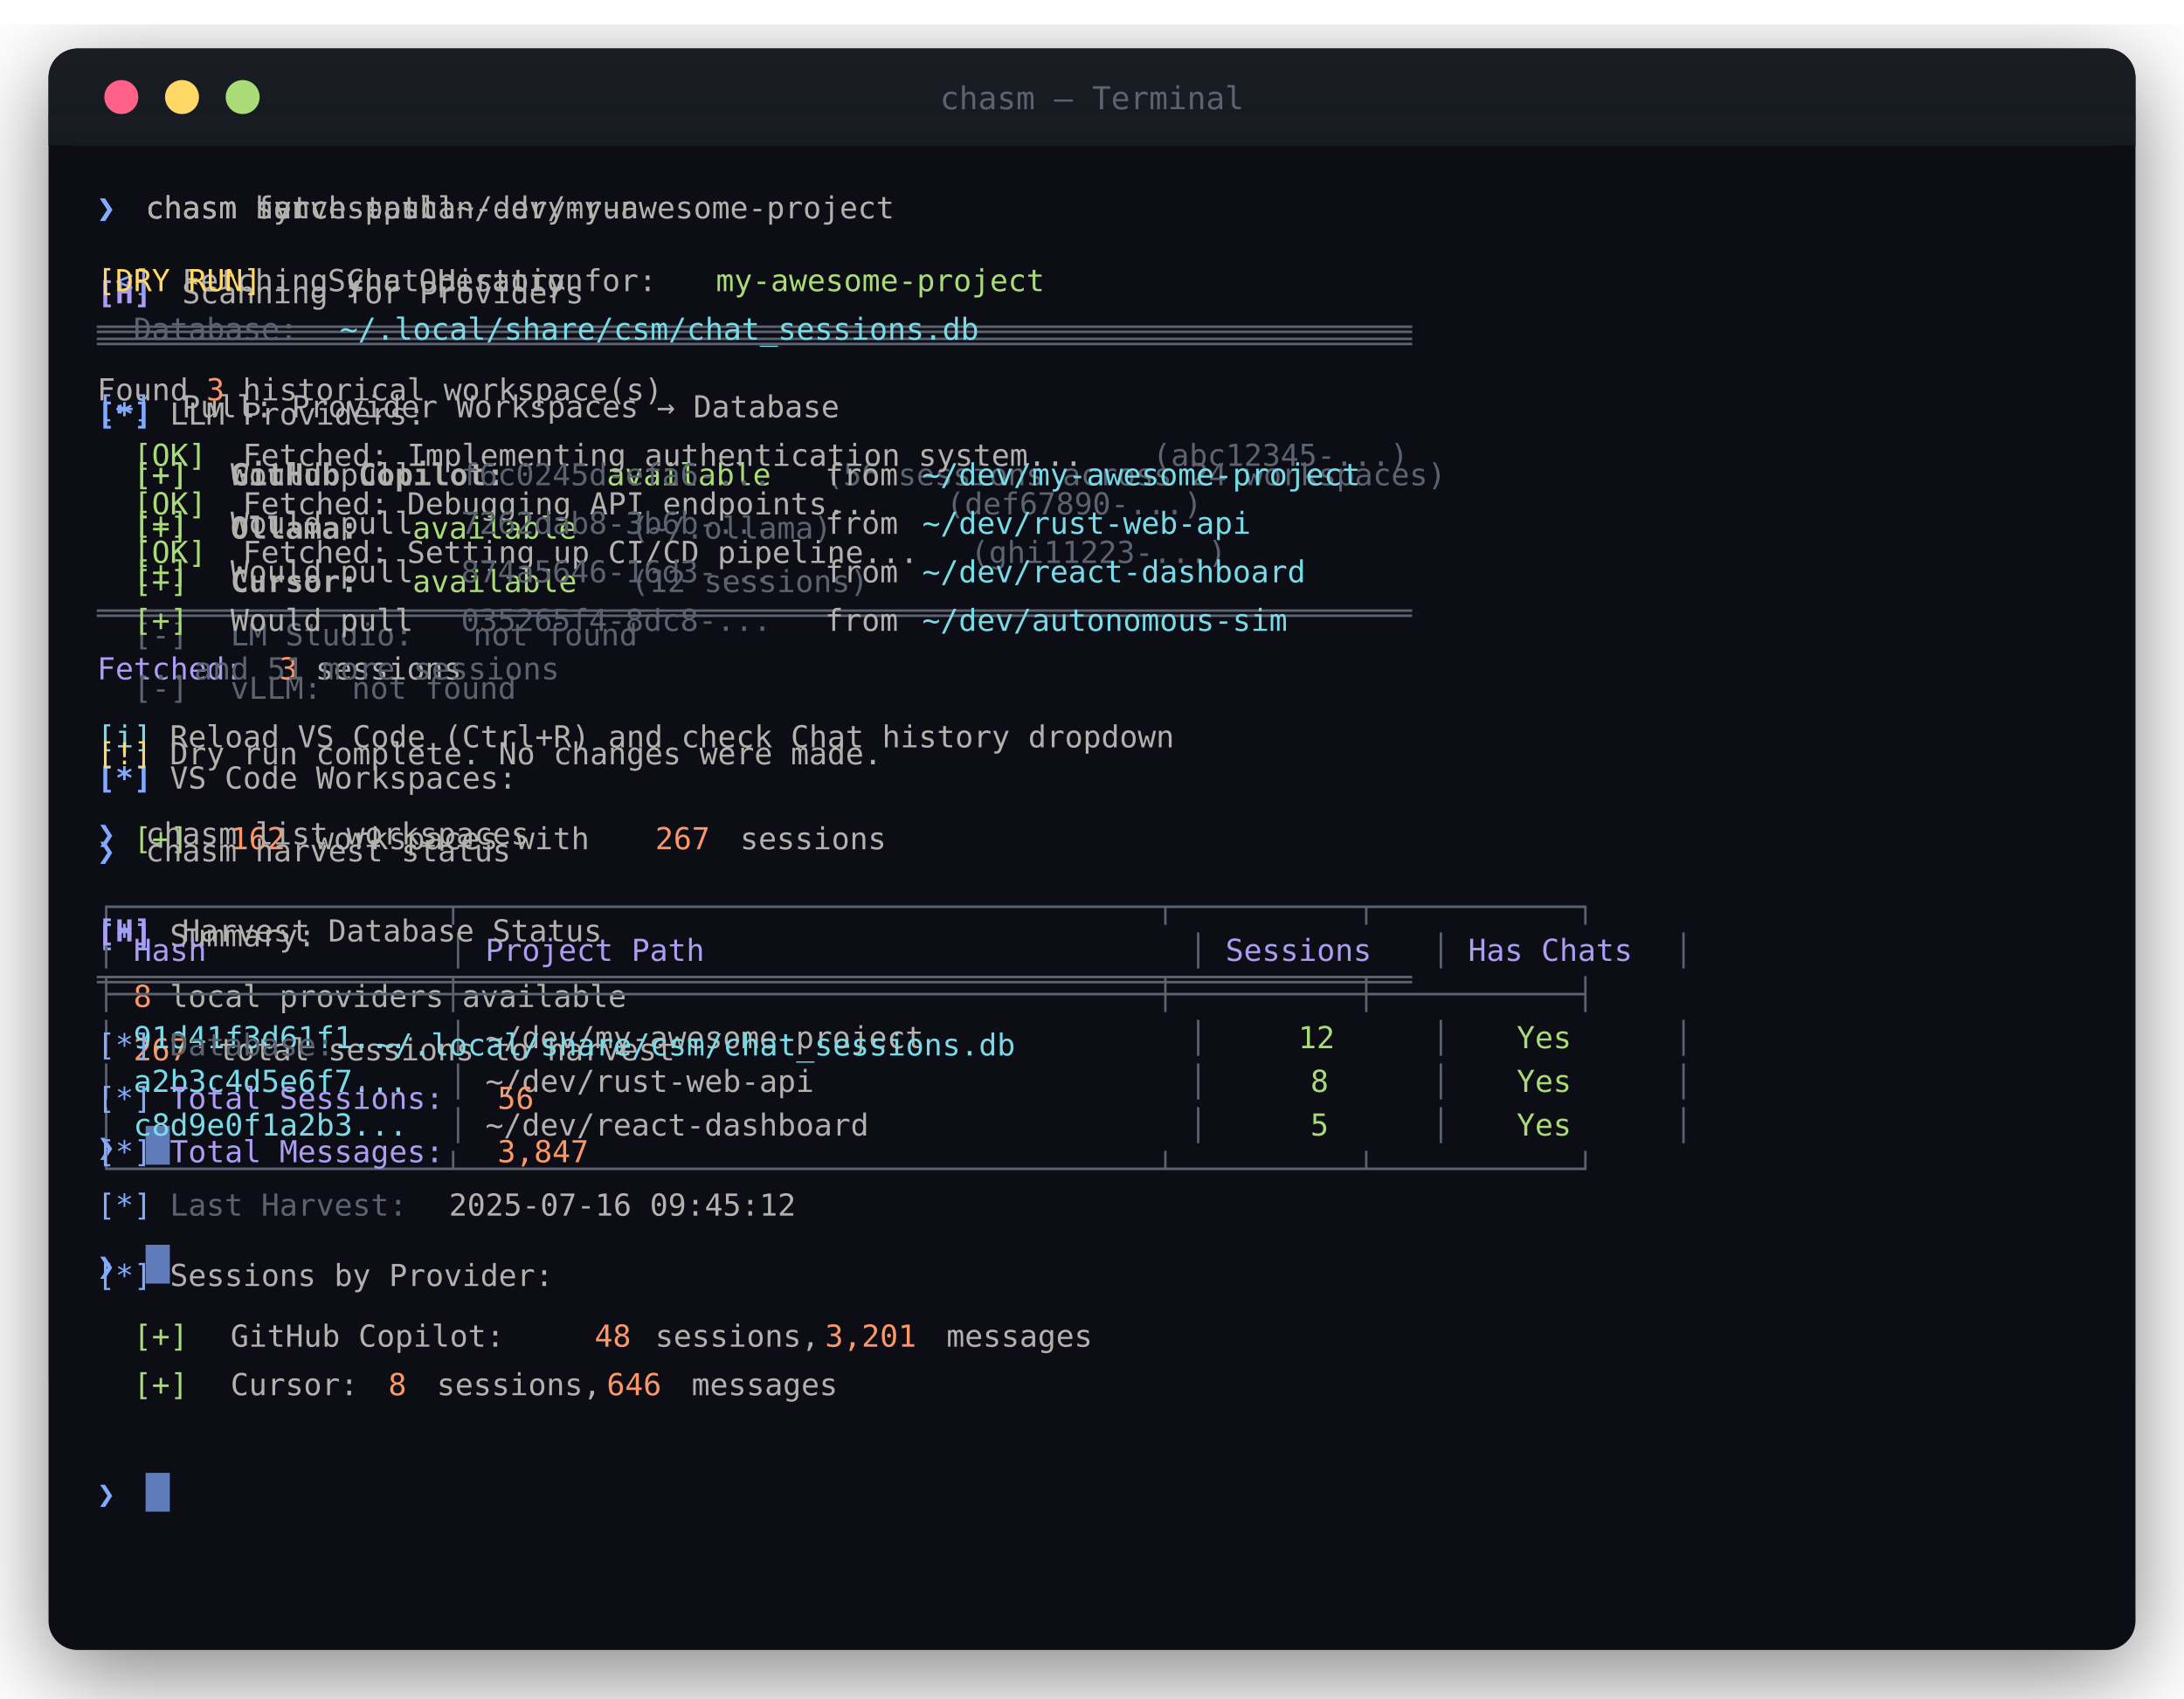
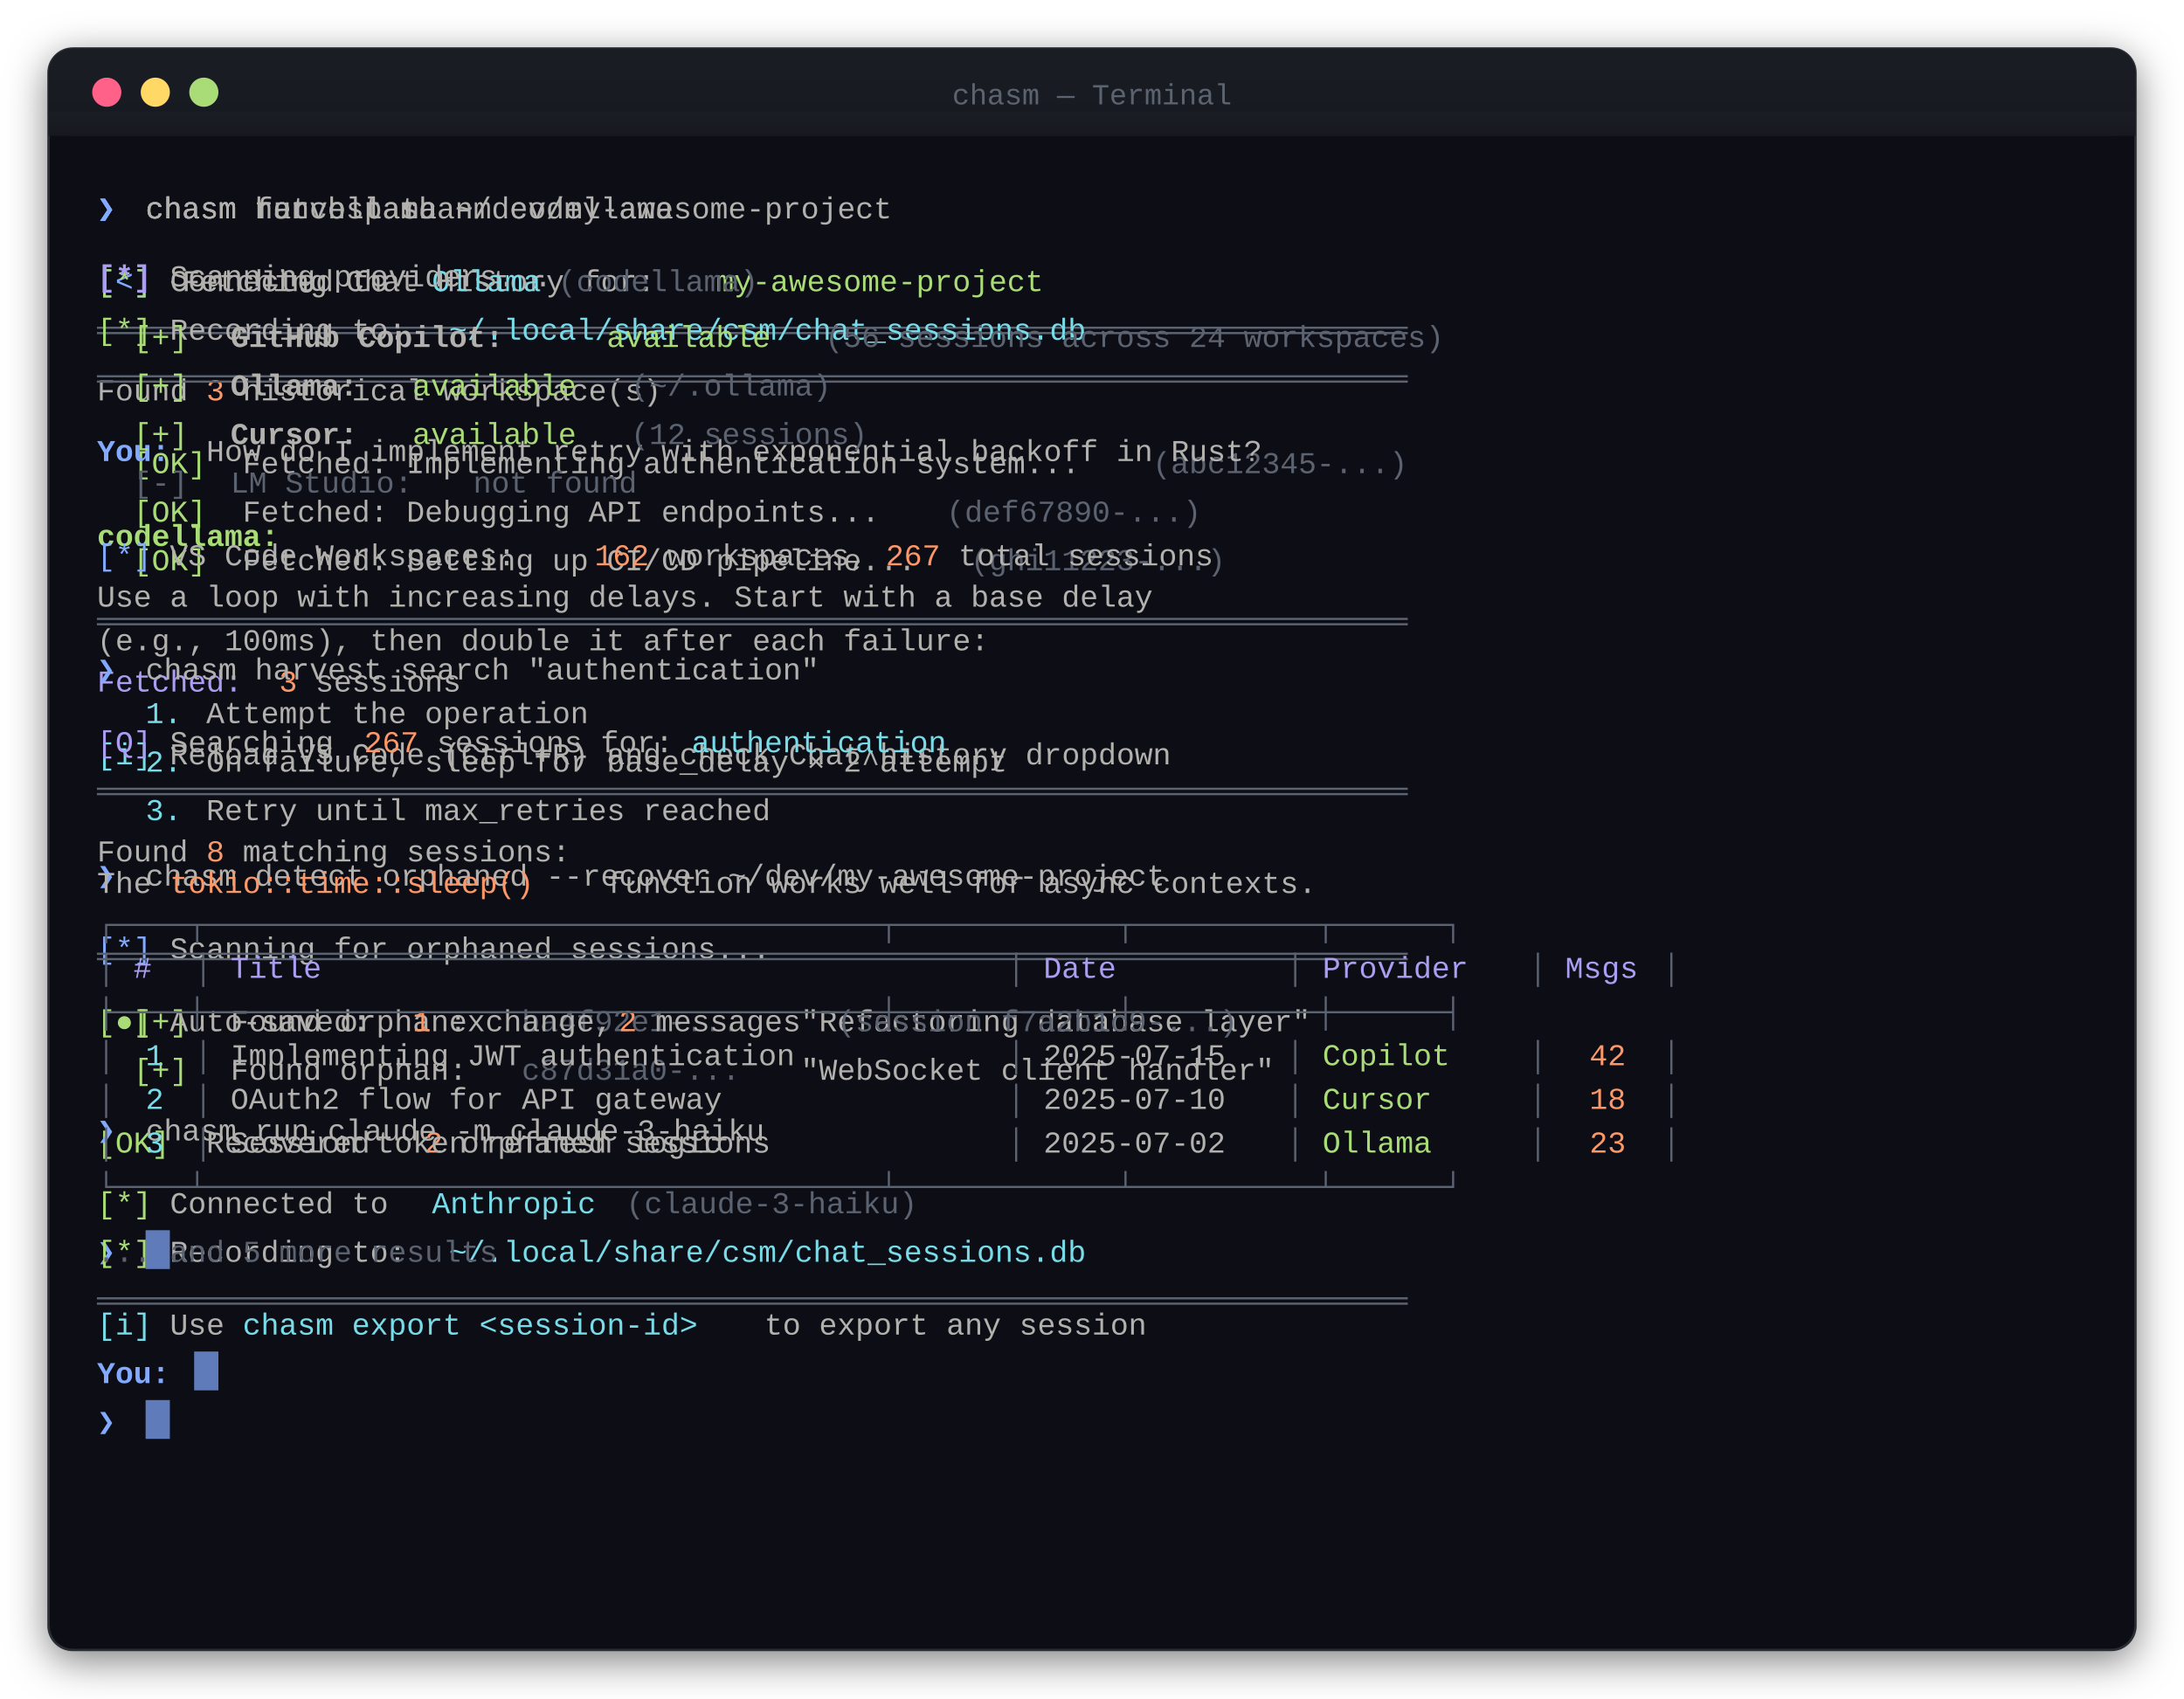
- <svg xmlns="http://www.w3.org/2000/svg" viewBox="0 0 900 700" width="900" height="700">
+ <svg xmlns="http://www.w3.org/2000/svg" viewBox="0 0 900 700" font-family="SF Mono, Menlo, Consolas, Liberation Mono, monospace" font-size="12.5">
  <defs>
-     <linearGradient id="termBg" x1="0%" y1="0%" x2="0%" y2="100%">
-       <stop offset="0%" style="stop-color:#0a0e14" />
-       <stop offset="100%" style="stop-color:#0d1117" />
+     <linearGradient id="termBg" x1="0" y1="0" x2="0" y2="1">
+       <stop offset="0%" stop-color="#0a0e14" />
+       <stop offset="100%" stop-color="#0d1117" />
    </linearGradient>
-     <linearGradient id="headerBg" x1="0%" y1="0%" x2="0%" y2="100%">
-       <stop offset="0%" style="stop-color:#1a1e24" />
-       <stop offset="100%" style="stop-color:#151a20" />
+     <linearGradient id="headerBg" x1="0" y1="0" x2="0" y2="1">
+       <stop offset="0%" stop-color="#1a1e24" />
+       <stop offset="100%" stop-color="#161a20" />
    </linearGradient>
-     <filter id="termShadow" x="-10%" y="-10%" width="120%" height="120%">
-       <feDropShadow dx="0" dy="10" stdDeviation="20" flood-color="#000" flood-opacity="0.5" />
+     <filter id="shadow">
+       <feDropShadow dx="0" dy="4" stdDeviation="8" flood-opacity="0.5" />
    </filter>
  </defs>
-   <rect x="20" y="20" width="860" height="660" rx="12" fill="url(#termBg)" filter="url(#termShadow)" />
-   <rect x="20" y="20" width="860" height="40" rx="12" fill="url(#headerBg)" />
-   <rect x="20" y="48" width="860" height="12" fill="url(#headerBg)" />
-   <circle cx="50" cy="40" r="7" fill="#ff6188" />
-   <circle cx="75" cy="40" r="7" fill="#ffd866" />
-   <circle cx="100" cy="40" r="7" fill="#a9dc76" />
-   <text x="450" y="45" fill="#5c6370" font-family="SF Mono, Consolas, monospace" font-size="13" text-anchor="middle">chasm — Terminal</text>
-   <g font-family="SF Mono, Menlo, Consolas, monospace" font-size="12.5">
+   <rect x="20" y="20" width="860" height="660" rx="10" ry="10" fill="url(#termBg)" filter="url(#shadow)" stroke="#2a2e34" stroke-width="1" />
+   <rect x="20" y="20" width="860" height="36" rx="10" ry="10" fill="url(#headerBg)" />
+   <rect x="20" y="46" width="860" height="10" fill="url(#headerBg)" />
+   <circle cx="44" cy="38" r="6" fill="#ff6188" />
+   <circle cx="64" cy="38" r="6" fill="#ffd866" />
+   <circle cx="84" cy="38" r="6" fill="#a9dc76" />
+   <text x="450" y="43" fill="#5c6370" text-anchor="middle" font-size="12">chasm — Terminal</text>
+   <g>
    <g>
      <animate attributeName="opacity" values="0;1;1;0;0;0;0;0;0" dur="24s" repeatCount="indefinite" keyTimes="0;0.02;0.30;0.33;0.34;0.50;0.67;0.84;1" />
-       <text x="40" y="90" fill="#82aaff">❯</text>
-       <text x="60" y="90" fill="#b3b1ad">chasm harvest scan</text>
-       <text x="40" y="125" fill="#ab9df2" font-weight="bold">[H]</text>
-       <text x="75" y="125" fill="#b3b1ad">Scanning for Providers</text>
-       <text x="40" y="145" fill="#5c6370">════════════════════════════════════════════════════════════════════════</text>
-       <text x="40" y="175" fill="#82aaff" font-weight="bold">[*]</text>
-       <text x="70" y="175" fill="#b3b1ad">LLM Providers:</text>
-       <text x="55" y="200" fill="#a9dc76">[+]</text>
-       <text x="95" y="200" fill="#b3b1ad" font-weight="bold">GitHub Copilot:</text>
-       <text x="250" y="200" fill="#a9dc76">available</text>
-       <text x="340" y="200" fill="#5c6370">(56 sessions across 24 workspaces)</text>
-       <text x="55" y="222" fill="#a9dc76">[+]</text>
-       <text x="95" y="222" fill="#b3b1ad" font-weight="bold">Ollama:</text>
-       <text x="170" y="222" fill="#a9dc76">available</text>
-       <text x="260" y="222" fill="#5c6370">(~/.ollama)</text>
-       <text x="55" y="244" fill="#a9dc76">[+]</text>
-       <text x="95" y="244" fill="#b3b1ad" font-weight="bold">Cursor:</text>
-       <text x="170" y="244" fill="#a9dc76">available</text>
-       <text x="260" y="244" fill="#5c6370">(12 sessions)</text>
-       <text x="55" y="266" fill="#5c6370">[-]</text>
-       <text x="95" y="266" fill="#5c6370">LM Studio:</text>
-       <text x="195" y="266" fill="#5c6370">not found</text>
-       <text x="55" y="288" fill="#5c6370">[-]</text>
-       <text x="95" y="288" fill="#5c6370">vLLM:</text>
-       <text x="145" y="288" fill="#5c6370">not found</text>
-       <text x="40" y="325" fill="#82aaff" font-weight="bold">[*]</text>
-       <text x="70" y="325" fill="#b3b1ad">VS Code Workspaces:</text>
-       <text x="55" y="350" fill="#a9dc76">[+]</text>
-       <text x="95" y="350" fill="#fc9867">162</text>
-       <text x="130" y="350" fill="#b3b1ad">workspaces with</text>
-       <text x="270" y="350" fill="#fc9867">267</text>
-       <text x="305" y="350" fill="#b3b1ad">sessions</text>
-       <text x="40" y="390" fill="#82aaff" font-weight="bold">[*]</text>
-       <text x="70" y="390" fill="#b3b1ad">Summary:</text>
-       <text x="55" y="415" fill="#fc9867">8</text>
-       <text x="70" y="415" fill="#b3b1ad">local providers available</text>
-       <text x="55" y="437" fill="#fc9867">267</text>
-       <text x="90" y="437" fill="#b3b1ad">total sessions to harvest</text>
-       <text x="40" y="477" fill="#82aaff">❯</text>
-       <rect x="60" y="464" width="10" height="16" fill="#82aaff" opacity="0.7">
-         <animate attributeName="opacity" values="0.7;0;0.7" dur="1.2s" repeatCount="indefinite" />
-       </rect>
-     </g>
-     <g>
-       <animate attributeName="opacity" values="0;0;0;0;1;1;0;0;0" dur="24s" repeatCount="indefinite" keyTimes="0;0.30;0.33;0.36;0.37;0.63;0.66;0.67;1" />
      <text x="40" y="90" fill="#82aaff">❯</text>
      <text x="60" y="90" fill="#b3b1ad">chasm fetch path ~/dev/my-awesome-project</text>
      <text x="40" y="120" fill="#82aaff">[&lt;]</text>
      <text x="75" y="120" fill="#b3b1ad">Fetching Chat History for:</text>
      <text x="295" y="120" fill="#a9dc76">my-awesome-project</text>
      <text x="40" y="140" fill="#5c6370">════════════════════════════════════════════════════════════════════════</text>
      <text x="40" y="165" fill="#b3b1ad">Found</text>
      <text x="85" y="165" fill="#fc9867">3</text>
      <text x="100" y="165" fill="#b3b1ad">historical workspace(s)</text>
-       <text x="55" y="192" fill="#a9dc76">[OK]</text>
-       <text x="100" y="192" fill="#b3b1ad">Fetched: Implementing authentication system...</text>
-       <text x="475" y="192" fill="#5c6370">(abc12345-...)</text>
-       <text x="55" y="212" fill="#a9dc76">[OK]</text>
-       <text x="100" y="212" fill="#b3b1ad">Fetched: Debugging API endpoints...</text>
-       <text x="390" y="212" fill="#5c6370">(def67890-...)</text>
-       <text x="55" y="232" fill="#a9dc76">[OK]</text>
-       <text x="100" y="232" fill="#b3b1ad">Fetched: Setting up CI/CD pipeline...</text>
-       <text x="400" y="232" fill="#5c6370">(ghi11223-...)</text>
-       <text x="40" y="257" fill="#5c6370">════════════════════════════════════════════════════════════════════════</text>
-       <text x="40" y="280" fill="#ab9df2">Fetched:</text>
-       <text x="115" y="280" fill="#fc9867">3</text>
-       <text x="130" y="280" fill="#b3b1ad">sessions</text>
-       <text x="40" y="308" fill="#78dce8">[i]</text>
-       <text x="70" y="308" fill="#b3b1ad">Reload VS Code (Ctrl+R) and check Chat history dropdown</text>
-       <text x="40" y="348" fill="#82aaff">❯</text>
-       <text x="60" y="348" fill="#b3b1ad">chasm list workspaces</text>
-       <text x="40" y="378" fill="#5c6370" xml:space="preserve">┌──────────────────┬──────────────────────────────────────┬──────────┬───────────┐</text>
-       <text x="40" y="396" fill="#5c6370" xml:space="preserve">│ </text>
-       <text x="55" y="396" fill="#ab9df2">Hash</text>
-       <text x="185" y="396" fill="#5c6370">│ </text>
-       <text x="200" y="396" fill="#ab9df2">Project Path</text>
-       <text x="490" y="396" fill="#5c6370">│ </text>
-       <text x="505" y="396" fill="#ab9df2">Sessions</text>
-       <text x="590" y="396" fill="#5c6370">│ </text>
-       <text x="605" y="396" fill="#ab9df2">Has Chats</text>
-       <text x="690" y="396" fill="#5c6370">│</text>
-       <text x="40" y="414" fill="#5c6370" xml:space="preserve">├──────────────────┼──────────────────────────────────────┼──────────┼───────────┤</text>
-       <text x="40" y="432" fill="#5c6370">│ </text>
-       <text x="55" y="432" fill="#78dce8">91d41f3d61f1...</text>
-       <text x="185" y="432" fill="#5c6370">│ </text>
-       <text x="200" y="432" fill="#b3b1ad">~/dev/my-awesome-project</text>
-       <text x="490" y="432" fill="#5c6370">│ </text>
-       <text x="535" y="432" fill="#a9dc76">12</text>
-       <text x="590" y="432" fill="#5c6370">│ </text>
-       <text x="625" y="432" fill="#a9dc76">Yes</text>
-       <text x="690" y="432" fill="#5c6370">│</text>
-       <text x="40" y="450" fill="#5c6370">│ </text>
-       <text x="55" y="450" fill="#78dce8">a2b3c4d5e6f7...</text>
-       <text x="185" y="450" fill="#5c6370">│ </text>
-       <text x="200" y="450" fill="#b3b1ad">~/dev/rust-web-api</text>
-       <text x="490" y="450" fill="#5c6370">│ </text>
-       <text x="540" y="450" fill="#a9dc76">8</text>
-       <text x="590" y="450" fill="#5c6370">│ </text>
-       <text x="625" y="450" fill="#a9dc76">Yes</text>
-       <text x="690" y="450" fill="#5c6370">│</text>
-       <text x="40" y="468" fill="#5c6370">│ </text>
-       <text x="55" y="468" fill="#78dce8">c8d9e0f1a2b3...</text>
-       <text x="185" y="468" fill="#5c6370">│ </text>
-       <text x="200" y="468" fill="#b3b1ad">~/dev/react-dashboard</text>
-       <text x="490" y="468" fill="#5c6370">│ </text>
-       <text x="540" y="468" fill="#a9dc76">5</text>
-       <text x="590" y="468" fill="#5c6370">│ </text>
-       <text x="625" y="468" fill="#a9dc76">Yes</text>
-       <text x="690" y="468" fill="#5c6370">│</text>
-       <text x="40" y="486" fill="#5c6370" xml:space="preserve">└──────────────────┴──────────────────────────────────────┴──────────┴───────────┘</text>
-       <text x="40" y="526" fill="#82aaff">❯</text>
-       <rect x="60" y="513" width="10" height="16" fill="#82aaff" opacity="0.7">
+       <text x="55" y="195" fill="#a9dc76">[OK]</text>
+       <text x="100" y="195" fill="#b3b1ad">Fetched: Implementing authentication system...</text>
+       <text x="475" y="195" fill="#5c6370">(abc12345-...)</text>
+       <text x="55" y="215" fill="#a9dc76">[OK]</text>
+       <text x="100" y="215" fill="#b3b1ad">Fetched: Debugging API endpoints...</text>
+       <text x="390" y="215" fill="#5c6370">(def67890-...)</text>
+       <text x="55" y="235" fill="#a9dc76">[OK]</text>
+       <text x="100" y="235" fill="#b3b1ad">Fetched: Setting up CI/CD pipeline...</text>
+       <text x="400" y="235" fill="#5c6370">(ghi11223-...)</text>
+       <text x="40" y="260" fill="#5c6370">════════════════════════════════════════════════════════════════════════</text>
+       <text x="40" y="285" fill="#ab9df2">Fetched:</text>
+       <text x="115" y="285" fill="#fc9867">3</text>
+       <text x="130" y="285" fill="#b3b1ad">sessions</text>
+       <text x="40" y="315" fill="#78dce8">[i]</text>
+       <text x="70" y="315" fill="#b3b1ad">Reload VS Code (Ctrl+R) and check Chat history dropdown</text>
+       <text x="40" y="365" fill="#82aaff">❯</text>
+       <text x="60" y="365" fill="#b3b1ad">chasm detect orphaned --recover ~/dev/my-awesome-project</text>
+       <text x="40" y="395" fill="#82aaff">[*]</text>
+       <text x="70" y="395" fill="#b3b1ad">Scanning for orphaned sessions...</text>
+       <text x="55" y="425" fill="#a9dc76">[+]</text>
+       <text x="95" y="425" fill="#b3b1ad">Found orphan:</text>
+       <text x="215" y="425" fill="#5c6370">ba4f92e1-...</text>
+       <text x="330" y="425" fill="#b3b1ad">"Refactoring database layer"</text>
+       <text x="55" y="445" fill="#a9dc76">[+]</text>
+       <text x="95" y="445" fill="#b3b1ad">Found orphan:</text>
+       <text x="215" y="445" fill="#5c6370">c87d31a0-...</text>
+       <text x="330" y="445" fill="#b3b1ad">"WebSocket client handler"</text>
+       <text x="40" y="475" fill="#a9dc76">[OK]</text>
+       <text x="85" y="475" fill="#b3b1ad">Recovered</text>
+       <text x="175" y="475" fill="#fc9867">2</text>
+       <text x="190" y="475" fill="#b3b1ad">orphaned sessions</text>
+       <text x="40" y="520" fill="#82aaff">❯</text>
+       <rect x="60" y="507" width="10" height="16" fill="#82aaff" opacity="0.7">
+         <animate attributeName="opacity" values="0.7;0;0.7" dur="1.2s" repeatCount="indefinite" />
+       </rect>
+     </g>
+     <g>
+       <animate attributeName="opacity" values="0;0;0;0;1;1;0;0;0" dur="24s" repeatCount="indefinite" keyTimes="0;0.30;0.33;0.36;0.37;0.63;0.66;0.67;1" />
+       <text x="40" y="90" fill="#82aaff">❯</text>
+       <text x="60" y="90" fill="#b3b1ad">chasm run ollama -m codellama</text>
+       <text x="40" y="120" fill="#a9dc76">[*]</text>
+       <text x="70" y="120" fill="#b3b1ad">Connected to</text>
+       <text x="178" y="120" fill="#78dce8">Ollama</text>
+       <text x="230" y="120" fill="#5c6370">(codellama)</text>
+       <text x="40" y="140" fill="#a9dc76">[*]</text>
+       <text x="70" y="140" fill="#b3b1ad">Recording to:</text>
+       <text x="185" y="140" fill="#78dce8">~/.local/share/csm/chat_sessions.db</text>
+       <text x="40" y="160" fill="#5c6370">════════════════════════════════════════════════════════════════════════</text>
+       <text x="40" y="190" fill="#82aaff" font-weight="bold">You:</text>
+       <text x="85" y="190" fill="#b3b1ad">How do I implement retry with exponential backoff in Rust?</text>
+       <text x="40" y="225" fill="#a9dc76" font-weight="bold">codellama:</text>
+       <text x="40" y="250" fill="#b3b1ad">Use a loop with increasing delays. Start with a base delay</text>
+       <text x="40" y="268" fill="#b3b1ad">(e.g., 100ms), then double it after each failure:</text>
+       <text x="60" y="298" fill="#78dce8">1.</text>
+       <text x="85" y="298" fill="#b3b1ad">Attempt the operation</text>
+       <text x="60" y="318" fill="#78dce8">2.</text>
+       <text x="85" y="318" fill="#b3b1ad">On failure, sleep for base_delay × 2^attempt</text>
+       <text x="60" y="338" fill="#78dce8">3.</text>
+       <text x="85" y="338" fill="#b3b1ad">Retry until max_retries reached</text>
+       <text x="40" y="368" fill="#b3b1ad">The</text>
+       <text x="70" y="368" fill="#fc9867">tokio::time::sleep()</text>
+       <text x="250" y="368" fill="#b3b1ad">function works well for async contexts.</text>
+       <text x="40" y="398" fill="#5c6370">════════════════════════════════════════════════════════════════════════</text>
+       <text x="40" y="425" fill="#a9dc76">[●]</text>
+       <text x="70" y="425" fill="#b3b1ad">Auto-saved:</text>
+       <text x="170" y="425" fill="#fc9867">1</text>
+       <text x="185" y="425" fill="#b3b1ad">exchange,</text>
+       <text x="255" y="425" fill="#fc9867">2</text>
+       <text x="270" y="425" fill="#b3b1ad">messages</text>
+       <text x="345" y="425" fill="#5c6370">(session f7a2b1c9-...)</text>
+       <text x="40" y="470" fill="#82aaff">❯</text>
+       <text x="60" y="470" fill="#b3b1ad">chasm run claude -m claude-3-haiku</text>
+       <text x="40" y="500" fill="#a9dc76">[*]</text>
+       <text x="70" y="500" fill="#b3b1ad">Connected to</text>
+       <text x="178" y="500" fill="#78dce8">Anthropic</text>
+       <text x="258" y="500" fill="#5c6370">(claude-3-haiku)</text>
+       <text x="40" y="520" fill="#a9dc76">[*]</text>
+       <text x="70" y="520" fill="#b3b1ad">Recording to:</text>
+       <text x="185" y="520" fill="#78dce8">~/.local/share/csm/chat_sessions.db</text>
+       <text x="40" y="540" fill="#5c6370">════════════════════════════════════════════════════════════════════════</text>
+       <text x="40" y="570" fill="#82aaff" font-weight="bold">You:</text>
+       <rect x="80" y="557" width="10" height="16" fill="#82aaff" opacity="0.7">
        <animate attributeName="opacity" values="0.7;0;0.7" dur="1.2s" repeatCount="indefinite" />
      </rect>
    </g>
    <g>
      <animate attributeName="opacity" values="0;0;0;0;0;0;0;1;1" dur="24s" repeatCount="indefinite" keyTimes="0;0.30;0.33;0.50;0.63;0.66;0.69;0.70;1" />
      <text x="40" y="90" fill="#82aaff">❯</text>
-       <text x="60" y="90" fill="#b3b1ad">chasm sync --pull --dry-run</text>
-       <text x="40" y="120" fill="#ffd866">[DRY RUN]</text>
-       <text x="135" y="120" fill="#b3b1ad">Sync Operation</text>
-       <text x="55" y="140" fill="#5c6370">Database:</text>
-       <text x="140" y="140" fill="#78dce8">~/.local/share/csm/chat_sessions.db</text>
-       <text x="40" y="172" fill="#82aaff">[←]</text>
-       <text x="75" y="172" fill="#b3b1ad">Pull: Provider Workspaces → Database</text>
-       <text x="55" y="200" fill="#a9dc76">[+]</text>
-       <text x="95" y="200" fill="#b3b1ad">Would pull</text>
-       <text x="190" y="200" fill="#5c6370">f6c0245d-efa6-...</text>
-       <text x="340" y="200" fill="#b3b1ad">from</text>
-       <text x="380" y="200" fill="#78dce8">~/dev/my-awesome-project</text>
-       <text x="55" y="220" fill="#a9dc76">[+]</text>
-       <text x="95" y="220" fill="#b3b1ad">Would pull</text>
-       <text x="190" y="220" fill="#5c6370">7262dab8-3b6b-...</text>
-       <text x="340" y="220" fill="#b3b1ad">from</text>
-       <text x="380" y="220" fill="#78dce8">~/dev/rust-web-api</text>
-       <text x="55" y="240" fill="#a9dc76">[+]</text>
-       <text x="95" y="240" fill="#b3b1ad">Would pull</text>
-       <text x="190" y="240" fill="#5c6370">874a5646-16d3-...</text>
-       <text x="340" y="240" fill="#b3b1ad">from</text>
-       <text x="380" y="240" fill="#78dce8">~/dev/react-dashboard</text>
-       <text x="55" y="260" fill="#a9dc76">[+]</text>
-       <text x="95" y="260" fill="#b3b1ad">Would pull</text>
-       <text x="190" y="260" fill="#5c6370">035265f4-8dc8-...</text>
-       <text x="340" y="260" fill="#b3b1ad">from</text>
-       <text x="380" y="260" fill="#78dce8">~/dev/autonomous-sim</text>
-       <text x="55" y="280" fill="#5c6370">...</text>
-       <text x="80" y="280" fill="#5c6370">and 51 more sessions</text>
-       <text x="40" y="315" fill="#ffd866">[!]</text>
-       <text x="70" y="315" fill="#b3b1ad">Dry run complete. No changes were made.</text>
-       <text x="40" y="355" fill="#82aaff">❯</text>
-       <text x="60" y="355" fill="#b3b1ad">chasm harvest status</text>
-       <text x="40" y="388" fill="#ab9df2" font-weight="bold">[H]</text>
-       <text x="75" y="388" fill="#b3b1ad">Harvest Database Status</text>
-       <text x="40" y="408" fill="#5c6370">════════════════════════════════════════════════════════════════════════</text>
-       <text x="40" y="435" fill="#82aaff">[*]</text>
-       <text x="70" y="435" fill="#5c6370">Database:</text>
-       <text x="155" y="435" fill="#78dce8">~/.local/share/csm/chat_sessions.db</text>
-       <text x="40" y="457" fill="#82aaff">[*]</text>
-       <text x="70" y="457" fill="#ab9df2">Total Sessions:</text>
-       <text x="205" y="457" fill="#fc9867">56</text>
-       <text x="40" y="479" fill="#82aaff">[*]</text>
-       <text x="70" y="479" fill="#ab9df2">Total Messages:</text>
-       <text x="205" y="479" fill="#fc9867">3,847</text>
-       <text x="40" y="501" fill="#82aaff">[*]</text>
-       <text x="70" y="501" fill="#5c6370">Last Harvest:</text>
-       <text x="185" y="501" fill="#b3b1ad">2025-07-16 09:45:12</text>
-       <text x="40" y="530" fill="#82aaff">[*]</text>
-       <text x="70" y="530" fill="#b3b1ad">Sessions by Provider:</text>
-       <text x="55" y="555" fill="#a9dc76">[+]</text>
-       <text x="95" y="555" fill="#b3b1ad">GitHub Copilot:</text>
-       <text x="245" y="555" fill="#fc9867">48</text>
-       <text x="270" y="555" fill="#b3b1ad">sessions,</text>
-       <text x="340" y="555" fill="#fc9867">3,201</text>
-       <text x="390" y="555" fill="#b3b1ad">messages</text>
-       <text x="55" y="575" fill="#a9dc76">[+]</text>
-       <text x="95" y="575" fill="#b3b1ad">Cursor:</text>
-       <text x="160" y="575" fill="#fc9867">8</text>
-       <text x="180" y="575" fill="#b3b1ad">sessions,</text>
-       <text x="250" y="575" fill="#fc9867">646</text>
-       <text x="285" y="575" fill="#b3b1ad">messages</text>
-       <text x="40" y="620" fill="#82aaff">❯</text>
-       <rect x="60" y="607" width="10" height="16" fill="#82aaff" opacity="0.7">
+       <text x="60" y="90" fill="#b3b1ad">chasm harvest scan</text>
+       <text x="40" y="118" fill="#ab9df2" font-weight="bold">[*]</text>
+       <text x="70" y="118" fill="#b3b1ad">Scanning providers...</text>
+       <text x="55" y="143" fill="#a9dc76">[+]</text>
+       <text x="95" y="143" fill="#b3b1ad" font-weight="bold">GitHub Copilot:</text>
+       <text x="250" y="143" fill="#a9dc76">available</text>
+       <text x="340" y="143" fill="#5c6370">(56 sessions across 24 workspaces)</text>
+       <text x="55" y="163" fill="#a9dc76">[+]</text>
+       <text x="95" y="163" fill="#b3b1ad" font-weight="bold">Ollama:</text>
+       <text x="170" y="163" fill="#a9dc76">available</text>
+       <text x="260" y="163" fill="#5c6370">(~/.ollama)</text>
+       <text x="55" y="183" fill="#a9dc76">[+]</text>
+       <text x="95" y="183" fill="#b3b1ad" font-weight="bold">Cursor:</text>
+       <text x="170" y="183" fill="#a9dc76">available</text>
+       <text x="260" y="183" fill="#5c6370">(12 sessions)</text>
+       <text x="55" y="203" fill="#5c6370">[-]</text>
+       <text x="95" y="203" fill="#5c6370">LM Studio:</text>
+       <text x="195" y="203" fill="#5c6370">not found</text>
+       <text x="40" y="233" fill="#82aaff">[*]</text>
+       <text x="70" y="233" fill="#b3b1ad">VS Code Workspaces:</text>
+       <text x="245" y="233" fill="#fc9867">162</text>
+       <text x="275" y="233" fill="#b3b1ad">workspaces,</text>
+       <text x="365" y="233" fill="#fc9867">267</text>
+       <text x="395" y="233" fill="#b3b1ad">total sessions</text>
+       <text x="40" y="280" fill="#82aaff">❯</text>
+       <text x="60" y="280" fill="#b3b1ad">chasm harvest search "authentication"</text>
+       <text x="40" y="310" fill="#ab9df2">[Q]</text>
+       <text x="70" y="310" fill="#b3b1ad">Searching</text>
+       <text x="150" y="310" fill="#fc9867">267</text>
+       <text x="180" y="310" fill="#b3b1ad">sessions for:</text>
+       <text x="285" y="310" fill="#78dce8">authentication</text>
+       <text x="40" y="330" fill="#5c6370">════════════════════════════════════════════════════════════════════════</text>
+       <text x="40" y="355" fill="#b3b1ad">Found</text>
+       <text x="85" y="355" fill="#fc9867">8</text>
+       <text x="100" y="355" fill="#b3b1ad">matching sessions:</text>
+       <text x="40" y="385" fill="#5c6370" xml:space="preserve">┌────┬─────────────────────────────────────┬────────────┬──────────┬──────┐</text>
+       <text x="40" y="403" fill="#5c6370">│ </text>
+       <text x="55" y="403" fill="#ab9df2">#</text>
+       <text x="80" y="403" fill="#5c6370">│ </text>
+       <text x="95" y="403" fill="#ab9df2">Title</text>
+       <text x="415" y="403" fill="#5c6370">│ </text>
+       <text x="430" y="403" fill="#ab9df2">Date</text>
+       <text x="530" y="403" fill="#5c6370">│ </text>
+       <text x="545" y="403" fill="#ab9df2">Provider</text>
+       <text x="630" y="403" fill="#5c6370">│ </text>
+       <text x="645" y="403" fill="#ab9df2">Msgs</text>
+       <text x="685" y="403" fill="#5c6370">│</text>
+       <text x="40" y="421" fill="#5c6370" xml:space="preserve">├────┼─────────────────────────────────────┼────────────┼──────────┼──────┤</text>
+       <text x="40" y="439" fill="#5c6370">│ </text>
+       <text x="60" y="439" fill="#78dce8">1</text>
+       <text x="80" y="439" fill="#5c6370">│ </text>
+       <text x="95" y="439" fill="#b3b1ad">Implementing JWT authentication</text>
+       <text x="415" y="439" fill="#5c6370">│ </text>
+       <text x="430" y="439" fill="#b3b1ad">2025-07-15</text>
+       <text x="530" y="439" fill="#5c6370">│ </text>
+       <text x="545" y="439" fill="#a9dc76">Copilot</text>
+       <text x="630" y="439" fill="#5c6370">│ </text>
+       <text x="655" y="439" fill="#fc9867">42</text>
+       <text x="685" y="439" fill="#5c6370">│</text>
+       <text x="40" y="457" fill="#5c6370">│ </text>
+       <text x="60" y="457" fill="#78dce8">2</text>
+       <text x="80" y="457" fill="#5c6370">│ </text>
+       <text x="95" y="457" fill="#b3b1ad">OAuth2 flow for API gateway</text>
+       <text x="415" y="457" fill="#5c6370">│ </text>
+       <text x="430" y="457" fill="#b3b1ad">2025-07-10</text>
+       <text x="530" y="457" fill="#5c6370">│ </text>
+       <text x="545" y="457" fill="#a9dc76">Cursor</text>
+       <text x="630" y="457" fill="#5c6370">│ </text>
+       <text x="655" y="457" fill="#fc9867">18</text>
+       <text x="685" y="457" fill="#5c6370">│</text>
+       <text x="40" y="475" fill="#5c6370">│ </text>
+       <text x="60" y="475" fill="#78dce8">3</text>
+       <text x="80" y="475" fill="#5c6370">│ </text>
+       <text x="95" y="475" fill="#b3b1ad">Session token refresh logic</text>
+       <text x="415" y="475" fill="#5c6370">│ </text>
+       <text x="430" y="475" fill="#b3b1ad">2025-07-02</text>
+       <text x="530" y="475" fill="#5c6370">│ </text>
+       <text x="545" y="475" fill="#a9dc76">Ollama</text>
+       <text x="630" y="475" fill="#5c6370">│ </text>
+       <text x="655" y="475" fill="#fc9867">23</text>
+       <text x="685" y="475" fill="#5c6370">│</text>
+       <text x="40" y="493" fill="#5c6370" xml:space="preserve">└────┴─────────────────────────────────────┴────────────┴──────────┴──────┘</text>
+       <text x="40" y="520" fill="#5c6370">... and 5 more results</text>
+       <text x="40" y="550" fill="#78dce8">[i]</text>
+       <text x="70" y="550" fill="#b3b1ad">Use</text>
+       <text x="100" y="550" fill="#78dce8">chasm export &lt;session-id&gt;</text>
+       <text x="315" y="550" fill="#b3b1ad">to export any session</text>
+       <text x="40" y="590" fill="#82aaff">❯</text>
+       <rect x="60" y="577" width="10" height="16" fill="#82aaff" opacity="0.7">
        <animate attributeName="opacity" values="0.7;0;0.7" dur="1.2s" repeatCount="indefinite" />
      </rect>
    </g>
  </g>
</svg>
